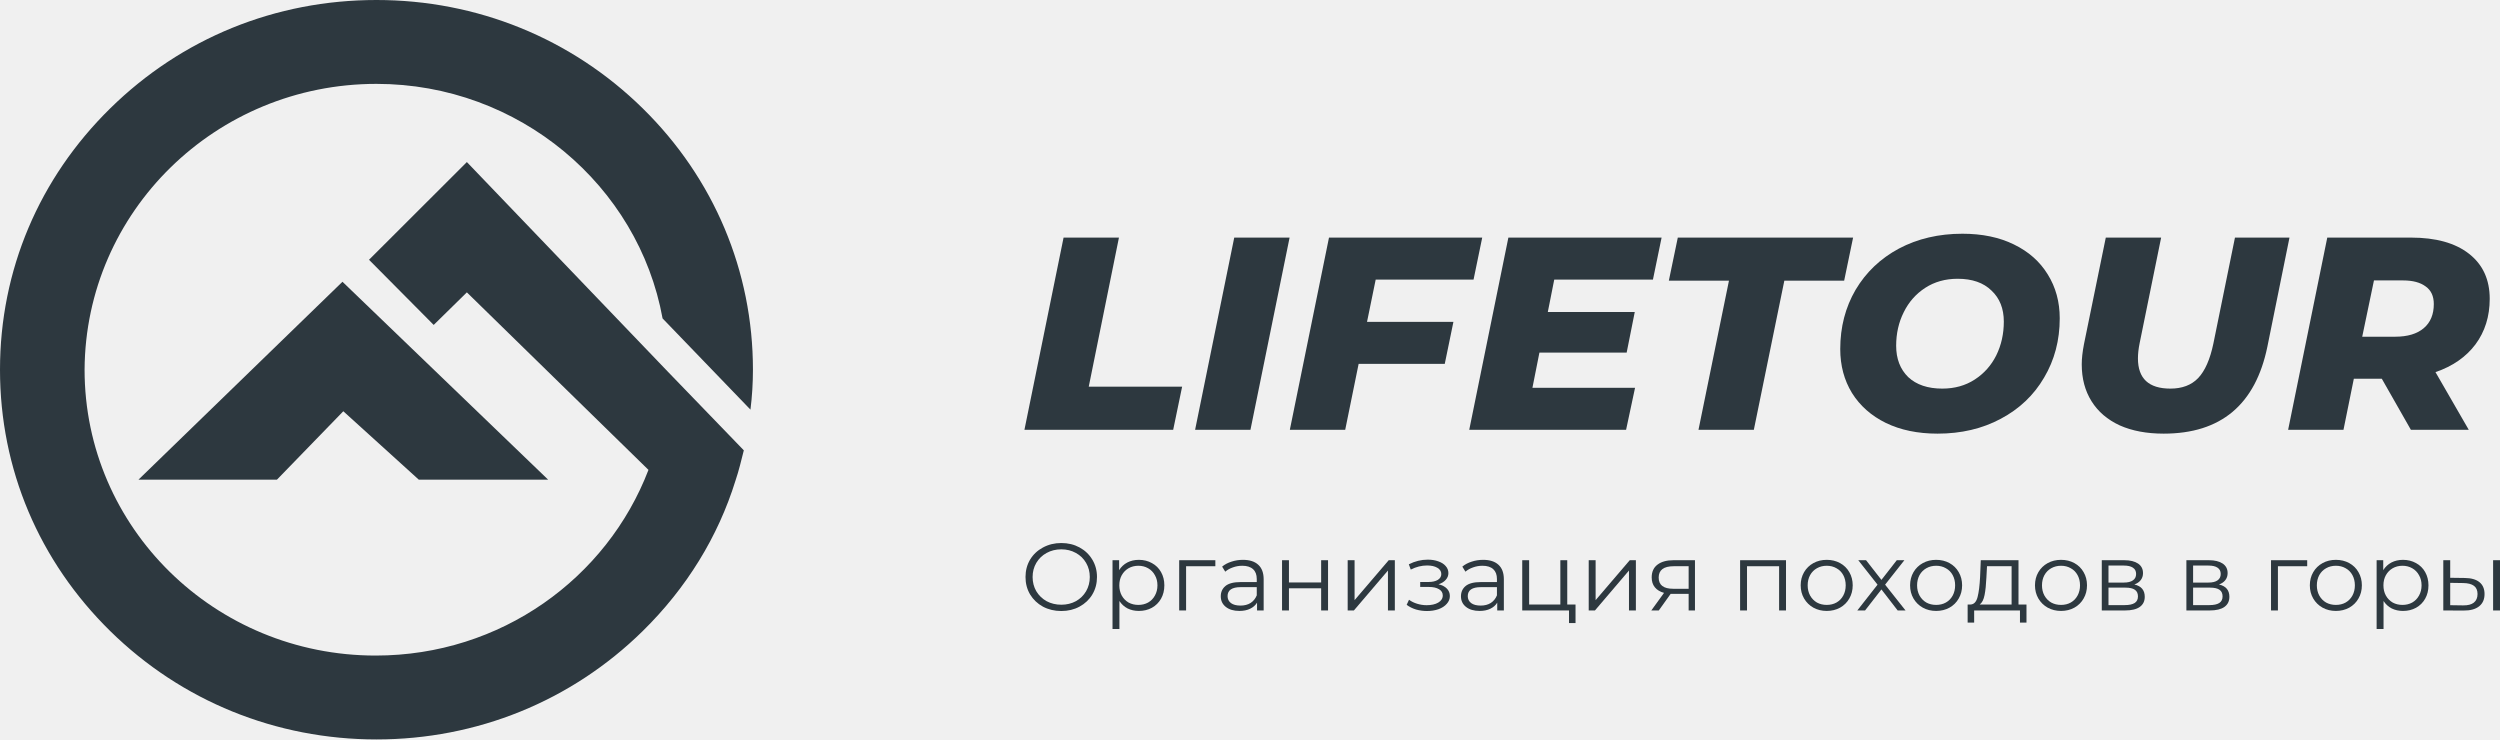
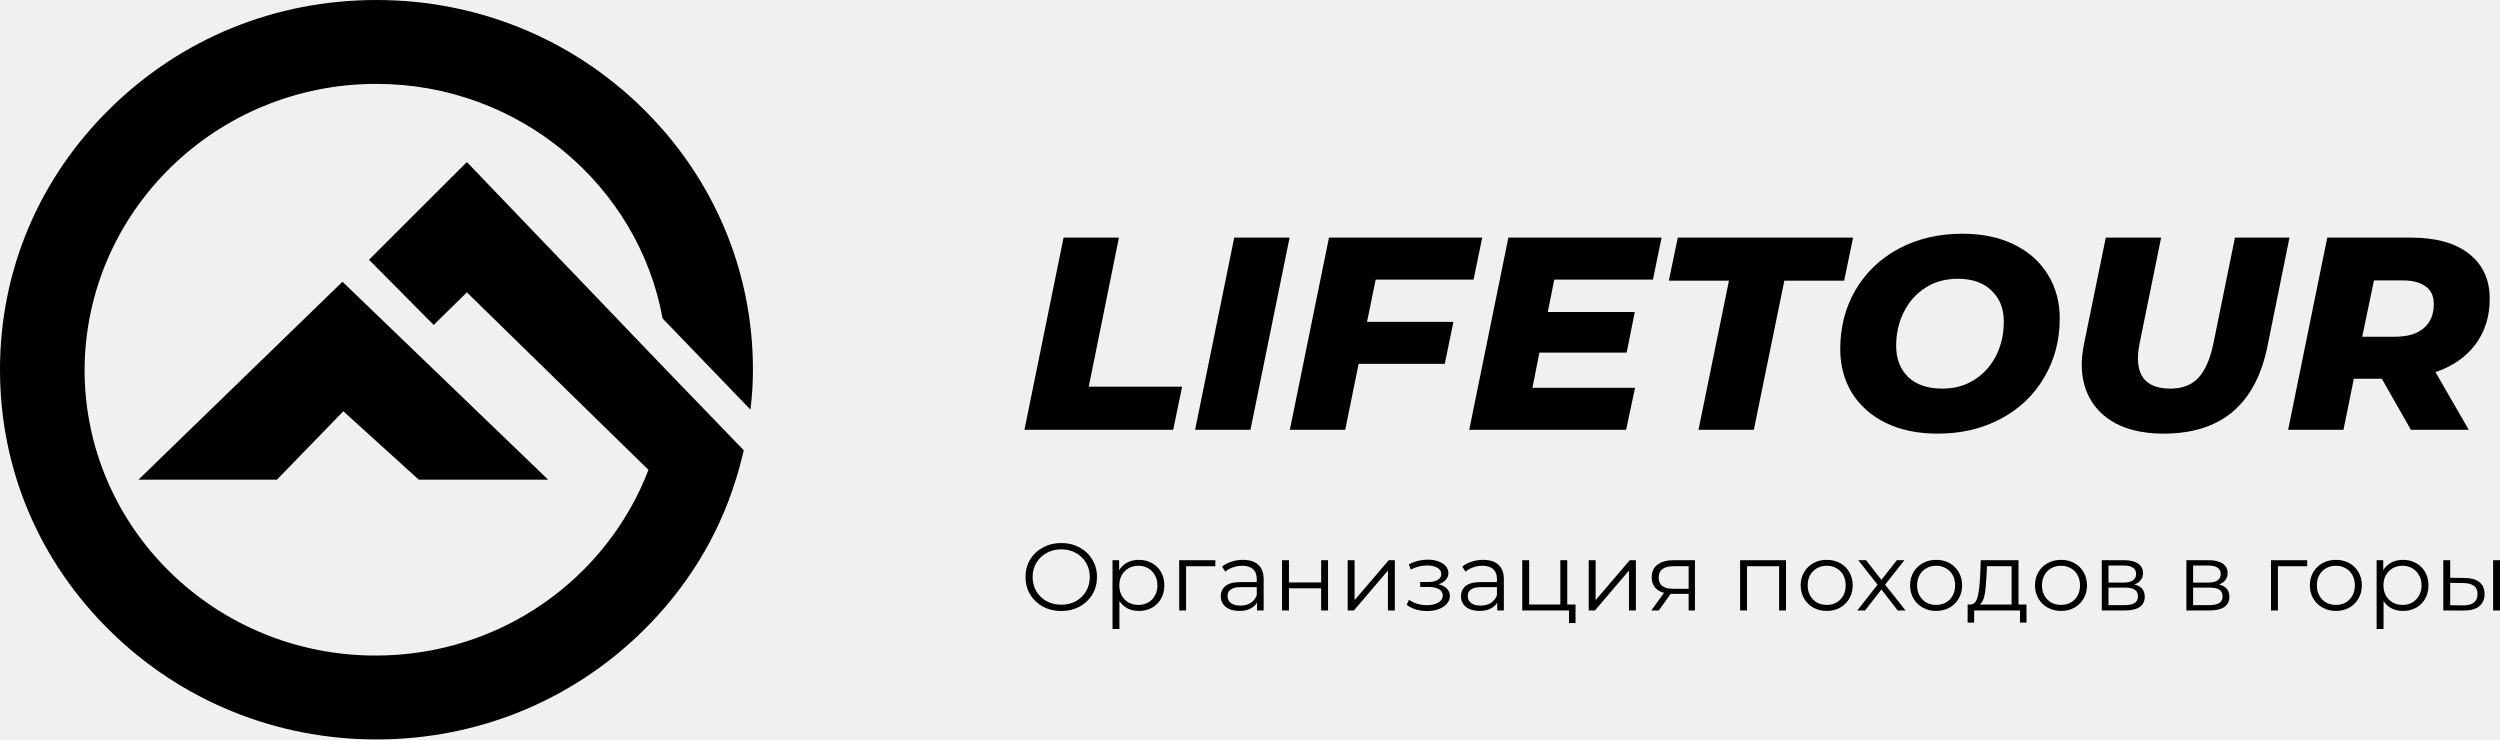
- <svg xmlns="http://www.w3.org/2000/svg" width="142" height="42" viewBox="0 0 142 42" fill="none">
+ <svg xmlns="http://www.w3.org/2000/svg" width="142" height="42" viewBox="0 0 142 42">
  <g clip-path="url(#clip0_131_2520)">
-     <path d="M15.731 27.244L19.5 23.359L23.786 27.244H31.133L19.452 16.004L7.866 27.244H15.731Z" fill="#2D383F" />
-     <path d="M26.518 9.205L20.96 14.755L24.634 18.456L26.518 16.606L36.833 26.689C34.478 32.841 28.449 37.236 21.337 37.236C12.199 37.236 4.804 29.974 4.804 21C4.851 12.026 12.246 4.764 21.384 4.764C29.485 4.764 36.268 10.546 37.634 18.086L42.626 23.267C42.72 22.526 42.767 21.74 42.767 21C42.767 15.403 40.554 10.13 36.503 6.152C32.453 2.174 27.083 0 21.384 0C15.637 0 10.315 2.174 6.264 6.152C2.214 10.13 0 15.357 0 21C0 26.643 2.214 31.87 6.264 35.848C10.315 39.826 15.685 42 21.384 42C27.083 42 32.453 39.826 36.503 35.848C38.999 33.397 40.789 30.482 41.778 27.291C41.967 26.736 42.108 26.134 42.249 25.579L37.916 21.093L26.518 9.205Z" fill="#2D383F" />
-     <path d="M60.411 13.495H63.556L61.841 21.963H67.145L66.637 24.412H58.188L60.411 13.495Z" fill="#2D383F" />
-     <path d="M70.105 13.495H73.249L71.026 24.412H67.882L70.105 13.495Z" fill="#2D383F" />
-     <path d="M78.139 15.881L77.647 18.283H82.554L82.062 20.669H77.17L76.408 24.412H73.263L75.487 13.495H84.19L83.698 15.881H78.139Z" fill="#2D383F" />
-     <path d="M88.281 15.881L87.916 17.721H92.855L92.394 20.029H87.439L87.042 22.026H92.871L92.362 24.412H83.453L85.676 13.495H94.379L93.887 15.881H88.281Z" fill="#2D383F" />
-     <path d="M98.205 15.943H94.79L95.299 13.495H105.256L104.748 15.943H101.35L99.618 24.412H96.474L98.205 15.943Z" fill="#2D383F" />
-     <path d="M110.053 24.631C108.93 24.631 107.951 24.428 107.115 24.022C106.289 23.617 105.648 23.05 105.193 22.322C104.748 21.594 104.526 20.762 104.526 19.827C104.526 18.579 104.817 17.456 105.399 16.458C105.992 15.46 106.813 14.68 107.861 14.118C108.92 13.557 110.122 13.276 111.466 13.276C112.588 13.276 113.563 13.479 114.388 13.884C115.225 14.29 115.865 14.857 116.31 15.584C116.765 16.312 116.993 17.144 116.993 18.08C116.993 19.328 116.697 20.451 116.104 21.449C115.521 22.447 114.701 23.227 113.642 23.788C112.594 24.35 111.397 24.631 110.053 24.631ZM110.323 22.073C111.021 22.073 111.636 21.901 112.165 21.558C112.694 21.215 113.102 20.757 113.388 20.185C113.674 19.603 113.817 18.964 113.817 18.267C113.817 17.529 113.584 16.941 113.118 16.505C112.663 16.058 112.022 15.834 111.196 15.834C110.497 15.834 109.883 16.006 109.354 16.349C108.825 16.692 108.417 17.154 108.131 17.737C107.845 18.309 107.702 18.943 107.702 19.64C107.702 20.378 107.93 20.971 108.385 21.418C108.851 21.854 109.497 22.073 110.323 22.073Z" fill="#2D383F" />
-     <path d="M122.896 24.631C121.933 24.631 121.102 24.474 120.403 24.163C119.704 23.84 119.169 23.383 118.799 22.79C118.428 22.197 118.243 21.501 118.243 20.7C118.243 20.367 118.285 19.983 118.37 19.546L119.609 13.495H122.753L121.53 19.499C121.467 19.811 121.435 20.097 121.435 20.357C121.435 21.501 122.049 22.073 123.277 22.073C123.944 22.073 124.469 21.875 124.85 21.48C125.241 21.074 125.533 20.414 125.723 19.499L126.946 13.495H130.043L128.788 19.686C128.111 22.982 126.147 24.631 122.896 24.631Z" fill="#2D383F" />
-     <path d="M141.416 16.973C141.416 17.971 141.146 18.834 140.606 19.562C140.066 20.279 139.309 20.804 138.335 21.137L140.225 24.412H136.938L135.286 21.511H133.698L133.11 24.412H129.966L132.189 13.495H136.938C138.357 13.495 139.458 13.801 140.241 14.415C141.025 15.028 141.416 15.881 141.416 16.973ZM138.24 17.269C138.24 16.822 138.087 16.489 137.779 16.271C137.472 16.042 137.044 15.928 136.493 15.928H134.841L134.174 19.125H136.048C136.747 19.125 137.287 18.964 137.668 18.641C138.049 18.319 138.24 17.861 138.24 17.269Z" fill="#2D383F" />
-     <path d="M60.282 34.706C59.899 34.706 59.551 34.623 59.238 34.457C58.928 34.287 58.685 34.055 58.508 33.762C58.335 33.469 58.249 33.14 58.249 32.775C58.249 32.41 58.335 32.081 58.508 31.788C58.685 31.495 58.928 31.265 59.238 31.099C59.551 30.929 59.899 30.844 60.282 30.844C60.665 30.844 61.009 30.927 61.315 31.093C61.624 31.26 61.867 31.491 62.044 31.788C62.221 32.081 62.309 32.41 62.309 32.775C62.309 33.14 62.221 33.471 62.044 33.768C61.867 34.061 61.624 34.29 61.315 34.457C61.009 34.623 60.665 34.706 60.282 34.706ZM60.282 34.348C60.587 34.348 60.864 34.281 61.11 34.148C61.357 34.01 61.55 33.822 61.69 33.583C61.83 33.341 61.9 33.072 61.9 32.775C61.9 32.478 61.83 32.211 61.69 31.972C61.55 31.73 61.357 31.542 61.11 31.408C60.864 31.27 60.587 31.202 60.282 31.202C59.976 31.202 59.698 31.27 59.447 31.408C59.201 31.542 59.006 31.73 58.862 31.972C58.722 32.211 58.652 32.478 58.652 32.775C58.652 33.072 58.722 33.341 58.862 33.583C59.006 33.822 59.201 34.01 59.447 34.148C59.698 34.281 59.976 34.348 60.282 34.348Z" fill="#2D383F" />
-     <path d="M64.688 31.799C64.96 31.799 65.207 31.86 65.428 31.983C65.649 32.102 65.822 32.272 65.947 32.493C66.072 32.714 66.135 32.965 66.135 33.247C66.135 33.533 66.072 33.786 65.947 34.007C65.822 34.227 65.649 34.399 65.428 34.522C65.21 34.641 64.964 34.701 64.688 34.701C64.452 34.701 64.238 34.654 64.047 34.56C63.859 34.462 63.704 34.321 63.583 34.137V35.726H63.191V31.82H63.566V32.384C63.684 32.196 63.839 32.052 64.03 31.95C64.225 31.849 64.445 31.799 64.688 31.799ZM64.66 34.359C64.862 34.359 65.047 34.314 65.212 34.224C65.378 34.129 65.507 33.997 65.599 33.827C65.695 33.657 65.743 33.464 65.743 33.247C65.743 33.03 65.695 32.838 65.599 32.672C65.507 32.502 65.378 32.37 65.212 32.276C65.047 32.182 64.862 32.135 64.66 32.135C64.454 32.135 64.268 32.182 64.102 32.276C63.94 32.37 63.811 32.502 63.715 32.672C63.623 32.838 63.577 33.03 63.577 33.247C63.577 33.464 63.623 33.657 63.715 33.827C63.811 33.997 63.94 34.129 64.102 34.224C64.268 34.314 64.454 34.359 64.66 34.359Z" fill="#2D383F" />
-     <path d="M69.032 32.162H67.37V34.674H66.978V31.82H69.032V32.162Z" fill="#2D383F" />
-     <path d="M70.599 31.799C70.978 31.799 71.269 31.892 71.472 32.081C71.674 32.265 71.776 32.54 71.776 32.905V34.674H71.4V34.229C71.312 34.377 71.181 34.493 71.008 34.576C70.839 34.659 70.636 34.701 70.4 34.701C70.076 34.701 69.819 34.625 69.627 34.473C69.436 34.321 69.34 34.12 69.34 33.871C69.34 33.629 69.428 33.433 69.605 33.285C69.785 33.137 70.071 33.062 70.461 33.062H71.384V32.889C71.384 32.643 71.314 32.457 71.174 32.33C71.034 32.2 70.829 32.135 70.561 32.135C70.376 32.135 70.2 32.166 70.03 32.227C69.861 32.285 69.715 32.366 69.594 32.471L69.417 32.184C69.564 32.061 69.741 31.967 69.947 31.902C70.154 31.833 70.371 31.799 70.599 31.799ZM70.461 34.397C70.682 34.397 70.872 34.348 71.03 34.251C71.188 34.149 71.306 34.005 71.384 33.817V33.35H70.472C69.975 33.35 69.726 33.52 69.726 33.86C69.726 34.026 69.791 34.158 69.92 34.256C70.049 34.35 70.229 34.397 70.461 34.397Z" fill="#2D383F" />
-     <path d="M72.82 31.82H73.212V33.084H75.041V31.82H75.433V34.674H75.041V33.415H73.212V34.674H72.82V31.82Z" fill="#2D383F" />
-     <path d="M76.548 31.82H76.94V34.088L78.879 31.82H79.227V34.674H78.835V32.406L76.901 34.674H76.548V31.82Z" fill="#2D383F" />
-     <path d="M81.706 33.187C81.912 33.234 82.07 33.316 82.181 33.431C82.295 33.547 82.352 33.688 82.352 33.855C82.352 34.021 82.293 34.169 82.175 34.299C82.061 34.43 81.904 34.531 81.706 34.603C81.507 34.672 81.288 34.706 81.048 34.706C80.838 34.706 80.632 34.677 80.43 34.62C80.227 34.558 80.05 34.469 79.899 34.354L80.032 34.066C80.164 34.164 80.319 34.24 80.496 34.294C80.673 34.348 80.851 34.375 81.032 34.375C81.3 34.375 81.52 34.327 81.689 34.229C81.862 34.128 81.949 33.992 81.949 33.822C81.949 33.67 81.879 33.553 81.739 33.469C81.599 33.383 81.407 33.339 81.164 33.339H80.667V33.057H81.142C81.359 33.057 81.534 33.017 81.667 32.938C81.799 32.855 81.866 32.744 81.866 32.607C81.866 32.455 81.79 32.336 81.639 32.249C81.492 32.162 81.299 32.119 81.059 32.119C80.746 32.119 80.437 32.196 80.131 32.352L80.021 32.053C80.367 31.876 80.726 31.788 81.098 31.788C81.319 31.788 81.518 31.82 81.695 31.885C81.875 31.947 82.015 32.035 82.114 32.151C82.218 32.267 82.269 32.401 82.269 32.553C82.269 32.697 82.218 32.826 82.114 32.938C82.015 33.05 81.879 33.133 81.706 33.187Z" fill="#2D383F" />
-     <path d="M84.242 31.799C84.621 31.799 84.912 31.892 85.115 32.081C85.317 32.265 85.419 32.54 85.419 32.905V34.674H85.043V34.229C84.955 34.377 84.824 34.493 84.651 34.576C84.481 34.659 84.279 34.701 84.043 34.701C83.719 34.701 83.461 34.625 83.27 34.473C83.078 34.321 82.983 34.12 82.983 33.871C82.983 33.629 83.071 33.433 83.248 33.285C83.428 33.137 83.714 33.062 84.104 33.062H85.026V32.889C85.026 32.643 84.957 32.457 84.817 32.33C84.677 32.2 84.472 32.135 84.203 32.135C84.019 32.135 83.843 32.166 83.673 32.227C83.504 32.285 83.358 32.366 83.237 32.471L83.06 32.184C83.207 32.061 83.384 31.967 83.59 31.902C83.796 31.833 84.014 31.799 84.242 31.799ZM84.104 34.397C84.325 34.397 84.515 34.348 84.673 34.251C84.831 34.149 84.949 34.005 85.026 33.817V33.35H84.115C83.618 33.35 83.369 33.52 83.369 33.86C83.369 34.026 83.434 34.158 83.563 34.256C83.692 34.35 83.872 34.397 84.104 34.397Z" fill="#2D383F" />
-     <path d="M89.49 34.337V35.39H89.12V34.674H86.463V31.82H86.855V34.337H88.628V31.82H89.02V34.337H89.49Z" fill="#2D383F" />
-     <path d="M90.239 31.82H90.631V34.088L92.57 31.82H92.918V34.674H92.526V32.406L90.593 34.674H90.239V31.82Z" fill="#2D383F" />
-     <path d="M96.274 31.82V34.674H95.915V33.73H94.893L94.219 34.674H93.794L94.517 33.675C94.293 33.614 94.12 33.509 93.998 33.361C93.876 33.213 93.816 33.025 93.816 32.797C93.816 32.478 93.926 32.236 94.147 32.07C94.368 31.903 94.67 31.82 95.053 31.82H96.274ZM94.213 32.808C94.213 33.231 94.488 33.442 95.037 33.442H95.915V32.162H95.064C94.497 32.162 94.213 32.377 94.213 32.808Z" fill="#2D383F" />
-     <path d="M101.445 31.82V34.674H101.053V32.162H99.23V34.674H98.838V31.82H101.445Z" fill="#2D383F" />
-     <path d="M103.759 34.701C103.479 34.701 103.227 34.639 103.002 34.516C102.778 34.39 102.601 34.216 102.472 33.996C102.343 33.775 102.279 33.525 102.279 33.247C102.279 32.968 102.343 32.719 102.472 32.498C102.601 32.278 102.778 32.106 103.002 31.983C103.227 31.86 103.479 31.799 103.759 31.799C104.039 31.799 104.291 31.86 104.516 31.983C104.74 32.106 104.915 32.278 105.041 32.498C105.169 32.719 105.234 32.968 105.234 33.247C105.234 33.525 105.169 33.775 105.041 33.996C104.915 34.216 104.74 34.39 104.516 34.516C104.291 34.639 104.039 34.701 103.759 34.701ZM103.759 34.359C103.965 34.359 104.149 34.314 104.311 34.224C104.477 34.129 104.606 33.997 104.698 33.827C104.79 33.657 104.836 33.464 104.836 33.247C104.836 33.03 104.79 32.837 104.698 32.666C104.606 32.496 104.477 32.366 104.311 32.276C104.149 32.182 103.965 32.135 103.759 32.135C103.553 32.135 103.367 32.182 103.201 32.276C103.039 32.366 102.91 32.496 102.814 32.666C102.722 32.837 102.676 33.03 102.676 33.247C102.676 33.464 102.722 33.657 102.814 33.827C102.91 33.997 103.039 34.129 103.201 34.224C103.367 34.314 103.553 34.359 103.759 34.359Z" fill="#2D383F" />
-     <path d="M107.787 34.674L106.865 33.48L105.936 34.674H105.495L106.644 33.209L105.55 31.82H105.992L106.865 32.938L107.737 31.82H108.168L107.074 33.209L108.234 34.674H107.787Z" fill="#2D383F" />
-     <path d="M109.974 34.701C109.694 34.701 109.441 34.639 109.217 34.516C108.992 34.39 108.815 34.216 108.686 33.996C108.558 33.775 108.493 33.525 108.493 33.247C108.493 32.968 108.558 32.719 108.686 32.498C108.815 32.278 108.992 32.106 109.217 31.983C109.441 31.86 109.694 31.799 109.974 31.799C110.253 31.799 110.506 31.86 110.73 31.983C110.955 32.106 111.13 32.278 111.255 32.498C111.384 32.719 111.448 32.968 111.448 33.247C111.448 33.525 111.384 33.775 111.255 33.996C111.13 34.216 110.955 34.39 110.73 34.516C110.506 34.639 110.253 34.701 109.974 34.701ZM109.974 34.359C110.18 34.359 110.364 34.314 110.526 34.224C110.692 34.129 110.821 33.997 110.913 33.827C111.005 33.657 111.051 33.464 111.051 33.247C111.051 33.03 111.005 32.837 110.913 32.666C110.821 32.496 110.692 32.366 110.526 32.276C110.364 32.182 110.18 32.135 109.974 32.135C109.767 32.135 109.581 32.182 109.416 32.276C109.254 32.366 109.125 32.496 109.029 32.666C108.937 32.837 108.891 33.03 108.891 33.247C108.891 33.464 108.937 33.657 109.029 33.827C109.125 33.997 109.254 34.129 109.416 34.224C109.581 34.314 109.767 34.359 109.974 34.359Z" fill="#2D383F" />
-     <path d="M115.104 34.337V35.363H114.734V34.674H112.132V35.363H111.762V34.337H111.928C112.123 34.327 112.256 34.185 112.326 33.914C112.396 33.643 112.444 33.263 112.469 32.775L112.508 31.82H114.651V34.337H115.104ZM112.828 32.797C112.81 33.202 112.775 33.536 112.723 33.8C112.672 34.061 112.58 34.24 112.447 34.337H114.259V32.162H112.862L112.828 32.797Z" fill="#2D383F" />
-     <path d="M117.067 34.701C116.788 34.701 116.535 34.639 116.311 34.516C116.086 34.39 115.909 34.216 115.78 33.996C115.651 33.775 115.587 33.525 115.587 33.247C115.587 32.968 115.651 32.719 115.78 32.498C115.909 32.278 116.086 32.106 116.311 31.983C116.535 31.86 116.788 31.799 117.067 31.799C117.347 31.799 117.6 31.86 117.824 31.983C118.049 32.106 118.224 32.278 118.349 32.498C118.478 32.719 118.542 32.968 118.542 33.247C118.542 33.525 118.478 33.775 118.349 33.996C118.224 34.216 118.049 34.39 117.824 34.516C117.6 34.639 117.347 34.701 117.067 34.701ZM117.067 34.359C117.274 34.359 117.458 34.314 117.62 34.224C117.786 34.129 117.914 33.997 118.006 33.827C118.099 33.657 118.145 33.464 118.145 33.247C118.145 33.03 118.099 32.837 118.006 32.666C117.914 32.496 117.786 32.366 117.62 32.276C117.458 32.182 117.274 32.135 117.067 32.135C116.861 32.135 116.675 32.182 116.509 32.276C116.347 32.366 116.219 32.496 116.123 32.666C116.031 32.837 115.985 33.03 115.985 33.247C115.985 33.464 116.031 33.657 116.123 33.827C116.219 33.997 116.347 34.129 116.509 34.224C116.675 34.314 116.861 34.359 117.067 34.359Z" fill="#2D383F" />
-     <path d="M121.231 33.198C121.625 33.289 121.822 33.522 121.822 33.898C121.822 34.148 121.728 34.339 121.54 34.473C121.353 34.607 121.073 34.674 120.701 34.674H119.381V31.82H120.662C120.994 31.82 121.253 31.884 121.441 32.01C121.629 32.137 121.723 32.318 121.723 32.553C121.723 32.708 121.679 32.842 121.59 32.954C121.505 33.062 121.386 33.144 121.231 33.198ZM119.762 33.09H120.635C120.859 33.09 121.03 33.048 121.148 32.965C121.27 32.882 121.331 32.761 121.331 32.601C121.331 32.442 121.27 32.323 121.148 32.243C121.03 32.164 120.859 32.124 120.635 32.124H119.762V33.09ZM120.684 34.37C120.935 34.37 121.122 34.33 121.248 34.251C121.373 34.171 121.436 34.046 121.436 33.876C121.436 33.706 121.378 33.581 121.264 33.502C121.15 33.419 120.97 33.377 120.723 33.377H119.762V34.37H120.684Z" fill="#2D383F" />
-     <path d="M126.038 33.198C126.432 33.289 126.629 33.522 126.629 33.898C126.629 34.148 126.535 34.339 126.347 34.473C126.159 34.607 125.879 34.674 125.507 34.674H124.187V31.82H125.469C125.8 31.82 126.06 31.884 126.248 32.01C126.435 32.137 126.529 32.318 126.529 32.553C126.529 32.708 126.485 32.842 126.397 32.954C126.312 33.062 126.192 33.144 126.038 33.198ZM124.568 33.09H125.441C125.666 33.09 125.837 33.048 125.955 32.965C126.076 32.882 126.137 32.761 126.137 32.601C126.137 32.442 126.076 32.323 125.955 32.243C125.837 32.164 125.666 32.124 125.441 32.124H124.568V33.09ZM125.491 34.37C125.741 34.37 125.929 34.33 126.054 34.251C126.179 34.171 126.242 34.046 126.242 33.876C126.242 33.706 126.185 33.581 126.071 33.502C125.957 33.419 125.776 33.377 125.529 33.377H124.568V34.37H125.491Z" fill="#2D383F" />
-     <path d="M131.049 32.162H129.386V34.674H128.994V31.82H131.049V32.162Z" fill="#2D383F" />
-     <path d="M132.679 34.701C132.399 34.701 132.147 34.639 131.923 34.516C131.698 34.39 131.521 34.216 131.392 33.996C131.263 33.775 131.199 33.525 131.199 33.247C131.199 32.968 131.263 32.719 131.392 32.498C131.521 32.278 131.698 32.106 131.923 31.983C132.147 31.86 132.399 31.799 132.679 31.799C132.959 31.799 133.211 31.86 133.436 31.983C133.661 32.106 133.836 32.278 133.961 32.498C134.09 32.719 134.154 32.968 134.154 33.247C134.154 33.525 134.09 33.775 133.961 33.996C133.836 34.216 133.661 34.39 133.436 34.516C133.211 34.639 132.959 34.701 132.679 34.701ZM132.679 34.359C132.886 34.359 133.07 34.314 133.232 34.224C133.397 34.129 133.526 33.997 133.618 33.827C133.71 33.657 133.757 33.464 133.757 33.247C133.757 33.03 133.71 32.837 133.618 32.666C133.526 32.496 133.397 32.366 133.232 32.276C133.07 32.182 132.886 32.135 132.679 32.135C132.473 32.135 132.287 32.182 132.121 32.276C131.959 32.366 131.83 32.496 131.735 32.666C131.643 32.837 131.597 33.03 131.597 33.247C131.597 33.464 131.643 33.657 131.735 33.827C131.83 33.997 131.959 34.129 132.121 34.224C132.287 34.314 132.473 34.359 132.679 34.359Z" fill="#2D383F" />
-     <path d="M136.49 31.799C136.762 31.799 137.009 31.86 137.23 31.983C137.451 32.102 137.624 32.272 137.749 32.493C137.874 32.714 137.937 32.965 137.937 33.247C137.937 33.533 137.874 33.786 137.749 34.007C137.624 34.227 137.451 34.399 137.23 34.522C137.012 34.641 136.766 34.701 136.49 34.701C136.254 34.701 136.04 34.654 135.849 34.56C135.661 34.462 135.506 34.321 135.385 34.137V35.726H134.992V31.82H135.368V32.384C135.486 32.196 135.641 32.052 135.832 31.95C136.027 31.849 136.246 31.799 136.49 31.799ZM136.462 34.359C136.664 34.359 136.849 34.314 137.014 34.224C137.18 34.129 137.309 33.997 137.401 33.827C137.497 33.657 137.545 33.464 137.545 33.247C137.545 33.03 137.497 32.838 137.401 32.672C137.309 32.502 137.18 32.37 137.014 32.276C136.849 32.182 136.664 32.135 136.462 32.135C136.256 32.135 136.07 32.182 135.904 32.276C135.742 32.37 135.613 32.502 135.517 32.672C135.425 32.838 135.379 33.03 135.379 33.247C135.379 33.464 135.425 33.657 135.517 33.827C135.613 33.997 135.742 34.129 135.904 34.224C136.07 34.314 136.256 34.359 136.462 34.359Z" fill="#2D383F" />
-     <path d="M140 32.829C140.365 32.833 140.643 32.912 140.834 33.068C141.026 33.224 141.122 33.448 141.122 33.741C141.122 34.044 141.019 34.278 140.812 34.44C140.606 34.603 140.311 34.683 139.928 34.679L138.779 34.674V31.82H139.172V32.818L140 32.829ZM141.608 31.82H142V34.674H141.608V31.82ZM139.906 34.386C140.175 34.39 140.378 34.337 140.514 34.229C140.654 34.117 140.724 33.954 140.724 33.741C140.724 33.531 140.656 33.375 140.52 33.274C140.383 33.173 140.179 33.12 139.906 33.117L139.172 33.106V34.375L139.906 34.386Z" fill="#2D383F" />
+     <path d="M15.731 27.244L19.5 23.359L23.786 27.244H31.133L19.452 16.004L7.866 27.244H15.731Z" />
+     <path d="M26.518 9.205L20.96 14.755L24.634 18.456L26.518 16.606L36.833 26.689C34.478 32.841 28.449 37.236 21.337 37.236C12.199 37.236 4.804 29.974 4.804 21C4.851 12.026 12.246 4.764 21.384 4.764C29.485 4.764 36.268 10.546 37.634 18.086L42.626 23.267C42.72 22.526 42.767 21.74 42.767 21C42.767 15.403 40.554 10.13 36.503 6.152C32.453 2.174 27.083 0 21.384 0C15.637 0 10.315 2.174 6.264 6.152C2.214 10.13 0 15.357 0 21C0 26.643 2.214 31.87 6.264 35.848C10.315 39.826 15.685 42 21.384 42C27.083 42 32.453 39.826 36.503 35.848C38.999 33.397 40.789 30.482 41.778 27.291C41.967 26.736 42.108 26.134 42.249 25.579L37.916 21.093L26.518 9.205Z" />
+     <path d="M60.411 13.495H63.556L61.841 21.963H67.145L66.637 24.412H58.188L60.411 13.495Z" />
+     <path d="M70.105 13.495H73.249L71.026 24.412H67.882L70.105 13.495Z" />
+     <path d="M78.139 15.881L77.647 18.283H82.554L82.062 20.669H77.17L76.408 24.412H73.263L75.487 13.495H84.19L83.698 15.881H78.139Z" />
+     <path d="M88.281 15.881L87.916 17.721H92.855L92.394 20.029H87.439L87.042 22.026H92.871L92.362 24.412H83.453L85.676 13.495H94.379L93.887 15.881H88.281Z" />
+     <path d="M98.205 15.943H94.79L95.299 13.495H105.256L104.748 15.943H101.35L99.618 24.412H96.474L98.205 15.943Z" />
+     <path d="M110.053 24.631C108.93 24.631 107.951 24.428 107.115 24.022C106.289 23.617 105.648 23.05 105.193 22.322C104.748 21.594 104.526 20.762 104.526 19.827C104.526 18.579 104.817 17.456 105.399 16.458C105.992 15.46 106.813 14.68 107.861 14.118C108.92 13.557 110.122 13.276 111.466 13.276C112.588 13.276 113.563 13.479 114.388 13.884C115.225 14.29 115.865 14.857 116.31 15.584C116.765 16.312 116.993 17.144 116.993 18.08C116.993 19.328 116.697 20.451 116.104 21.449C115.521 22.447 114.701 23.227 113.642 23.788C112.594 24.35 111.397 24.631 110.053 24.631ZM110.323 22.073C111.021 22.073 111.636 21.901 112.165 21.558C112.694 21.215 113.102 20.757 113.388 20.185C113.674 19.603 113.817 18.964 113.817 18.267C113.817 17.529 113.584 16.941 113.118 16.505C112.663 16.058 112.022 15.834 111.196 15.834C110.497 15.834 109.883 16.006 109.354 16.349C108.825 16.692 108.417 17.154 108.131 17.737C107.845 18.309 107.702 18.943 107.702 19.64C107.702 20.378 107.93 20.971 108.385 21.418C108.851 21.854 109.497 22.073 110.323 22.073Z" />
+     <path d="M122.896 24.631C121.933 24.631 121.102 24.474 120.403 24.163C119.704 23.84 119.169 23.383 118.799 22.79C118.428 22.197 118.243 21.501 118.243 20.7C118.243 20.367 118.285 19.983 118.37 19.546L119.609 13.495H122.753L121.53 19.499C121.467 19.811 121.435 20.097 121.435 20.357C121.435 21.501 122.049 22.073 123.277 22.073C123.944 22.073 124.469 21.875 124.85 21.48C125.241 21.074 125.533 20.414 125.723 19.499L126.946 13.495H130.043L128.788 19.686C128.111 22.982 126.147 24.631 122.896 24.631Z" />
+     <path d="M141.416 16.973C141.416 17.971 141.146 18.834 140.606 19.562C140.066 20.279 139.309 20.804 138.335 21.137L140.225 24.412H136.938L135.286 21.511H133.698L133.11 24.412H129.966L132.189 13.495H136.938C138.357 13.495 139.458 13.801 140.241 14.415C141.025 15.028 141.416 15.881 141.416 16.973ZM138.24 17.269C138.24 16.822 138.087 16.489 137.779 16.271C137.472 16.042 137.044 15.928 136.493 15.928H134.841L134.174 19.125H136.048C136.747 19.125 137.287 18.964 137.668 18.641C138.049 18.319 138.24 17.861 138.24 17.269Z" />
+     <path d="M60.282 34.706C59.899 34.706 59.551 34.623 59.238 34.457C58.928 34.287 58.685 34.055 58.508 33.762C58.335 33.469 58.249 33.14 58.249 32.775C58.249 32.41 58.335 32.081 58.508 31.788C58.685 31.495 58.928 31.265 59.238 31.099C59.551 30.929 59.899 30.844 60.282 30.844C60.665 30.844 61.009 30.927 61.315 31.093C61.624 31.26 61.867 31.491 62.044 31.788C62.221 32.081 62.309 32.41 62.309 32.775C62.309 33.14 62.221 33.471 62.044 33.768C61.867 34.061 61.624 34.29 61.315 34.457C61.009 34.623 60.665 34.706 60.282 34.706ZM60.282 34.348C60.587 34.348 60.864 34.281 61.11 34.148C61.357 34.01 61.55 33.822 61.69 33.583C61.83 33.341 61.9 33.072 61.9 32.775C61.9 32.478 61.83 32.211 61.69 31.972C61.55 31.73 61.357 31.542 61.11 31.408C60.864 31.27 60.587 31.202 60.282 31.202C59.976 31.202 59.698 31.27 59.447 31.408C59.201 31.542 59.006 31.73 58.862 31.972C58.722 32.211 58.652 32.478 58.652 32.775C58.652 33.072 58.722 33.341 58.862 33.583C59.006 33.822 59.201 34.01 59.447 34.148C59.698 34.281 59.976 34.348 60.282 34.348Z" />
+     <path d="M64.688 31.799C64.96 31.799 65.207 31.86 65.428 31.983C65.649 32.102 65.822 32.272 65.947 32.493C66.072 32.714 66.135 32.965 66.135 33.247C66.135 33.533 66.072 33.786 65.947 34.007C65.822 34.227 65.649 34.399 65.428 34.522C65.21 34.641 64.964 34.701 64.688 34.701C64.452 34.701 64.238 34.654 64.047 34.56C63.859 34.462 63.704 34.321 63.583 34.137V35.726H63.191V31.82H63.566V32.384C63.684 32.196 63.839 32.052 64.03 31.95C64.225 31.849 64.445 31.799 64.688 31.799ZM64.66 34.359C64.862 34.359 65.047 34.314 65.212 34.224C65.378 34.129 65.507 33.997 65.599 33.827C65.695 33.657 65.743 33.464 65.743 33.247C65.743 33.03 65.695 32.838 65.599 32.672C65.507 32.502 65.378 32.37 65.212 32.276C65.047 32.182 64.862 32.135 64.66 32.135C64.454 32.135 64.268 32.182 64.102 32.276C63.94 32.37 63.811 32.502 63.715 32.672C63.623 32.838 63.577 33.03 63.577 33.247C63.577 33.464 63.623 33.657 63.715 33.827C63.811 33.997 63.94 34.129 64.102 34.224C64.268 34.314 64.454 34.359 64.66 34.359Z" />
+     <path d="M69.032 32.162H67.37V34.674H66.978V31.82H69.032V32.162Z" />
+     <path d="M70.599 31.799C70.978 31.799 71.269 31.892 71.472 32.081C71.674 32.265 71.776 32.54 71.776 32.905V34.674H71.4V34.229C71.312 34.377 71.181 34.493 71.008 34.576C70.839 34.659 70.636 34.701 70.4 34.701C70.076 34.701 69.819 34.625 69.627 34.473C69.436 34.321 69.34 34.12 69.34 33.871C69.34 33.629 69.428 33.433 69.605 33.285C69.785 33.137 70.071 33.062 70.461 33.062H71.384V32.889C71.384 32.643 71.314 32.457 71.174 32.33C71.034 32.2 70.829 32.135 70.561 32.135C70.376 32.135 70.2 32.166 70.03 32.227C69.861 32.285 69.715 32.366 69.594 32.471L69.417 32.184C69.564 32.061 69.741 31.967 69.947 31.902C70.154 31.833 70.371 31.799 70.599 31.799ZM70.461 34.397C70.682 34.397 70.872 34.348 71.03 34.251C71.188 34.149 71.306 34.005 71.384 33.817V33.35H70.472C69.975 33.35 69.726 33.52 69.726 33.86C69.726 34.026 69.791 34.158 69.92 34.256C70.049 34.35 70.229 34.397 70.461 34.397Z" />
+     <path d="M72.82 31.82H73.212V33.084H75.041V31.82H75.433V34.674H75.041V33.415H73.212V34.674H72.82V31.82Z" />
+     <path d="M76.548 31.82H76.94V34.088L78.879 31.82H79.227V34.674H78.835V32.406L76.901 34.674H76.548V31.82Z" />
+     <path d="M81.706 33.187C81.912 33.234 82.07 33.316 82.181 33.431C82.295 33.547 82.352 33.688 82.352 33.855C82.352 34.021 82.293 34.169 82.175 34.299C82.061 34.43 81.904 34.531 81.706 34.603C81.507 34.672 81.288 34.706 81.048 34.706C80.838 34.706 80.632 34.677 80.43 34.62C80.227 34.558 80.05 34.469 79.899 34.354L80.032 34.066C80.164 34.164 80.319 34.24 80.496 34.294C80.673 34.348 80.851 34.375 81.032 34.375C81.3 34.375 81.52 34.327 81.689 34.229C81.862 34.128 81.949 33.992 81.949 33.822C81.949 33.67 81.879 33.553 81.739 33.469C81.599 33.383 81.407 33.339 81.164 33.339H80.667V33.057H81.142C81.359 33.057 81.534 33.017 81.667 32.938C81.799 32.855 81.866 32.744 81.866 32.607C81.866 32.455 81.79 32.336 81.639 32.249C81.492 32.162 81.299 32.119 81.059 32.119C80.746 32.119 80.437 32.196 80.131 32.352L80.021 32.053C80.367 31.876 80.726 31.788 81.098 31.788C81.319 31.788 81.518 31.82 81.695 31.885C81.875 31.947 82.015 32.035 82.114 32.151C82.218 32.267 82.269 32.401 82.269 32.553C82.269 32.697 82.218 32.826 82.114 32.938C82.015 33.05 81.879 33.133 81.706 33.187Z" />
+     <path d="M84.242 31.799C84.621 31.799 84.912 31.892 85.115 32.081C85.317 32.265 85.419 32.54 85.419 32.905V34.674H85.043V34.229C84.955 34.377 84.824 34.493 84.651 34.576C84.481 34.659 84.279 34.701 84.043 34.701C83.719 34.701 83.461 34.625 83.27 34.473C83.078 34.321 82.983 34.12 82.983 33.871C82.983 33.629 83.071 33.433 83.248 33.285C83.428 33.137 83.714 33.062 84.104 33.062H85.026V32.889C85.026 32.643 84.957 32.457 84.817 32.33C84.677 32.2 84.472 32.135 84.203 32.135C84.019 32.135 83.843 32.166 83.673 32.227C83.504 32.285 83.358 32.366 83.237 32.471L83.06 32.184C83.207 32.061 83.384 31.967 83.59 31.902C83.796 31.833 84.014 31.799 84.242 31.799ZM84.104 34.397C84.325 34.397 84.515 34.348 84.673 34.251C84.831 34.149 84.949 34.005 85.026 33.817V33.35H84.115C83.618 33.35 83.369 33.52 83.369 33.86C83.369 34.026 83.434 34.158 83.563 34.256C83.692 34.35 83.872 34.397 84.104 34.397Z" />
+     <path d="M89.49 34.337V35.39H89.12V34.674H86.463V31.82H86.855V34.337H88.628V31.82H89.02V34.337H89.49Z" />
+     <path d="M90.239 31.82H90.631V34.088L92.57 31.82H92.918V34.674H92.526V32.406L90.593 34.674H90.239V31.82Z" />
+     <path d="M96.274 31.82V34.674H95.915V33.73H94.893L94.219 34.674H93.794L94.517 33.675C94.293 33.614 94.12 33.509 93.998 33.361C93.876 33.213 93.816 33.025 93.816 32.797C93.816 32.478 93.926 32.236 94.147 32.07C94.368 31.903 94.67 31.82 95.053 31.82H96.274ZM94.213 32.808C94.213 33.231 94.488 33.442 95.037 33.442H95.915V32.162H95.064C94.497 32.162 94.213 32.377 94.213 32.808Z" />
+     <path d="M101.445 31.82V34.674H101.053V32.162H99.23V34.674H98.838V31.82H101.445Z" />
+     <path d="M103.759 34.701C103.479 34.701 103.227 34.639 103.002 34.516C102.778 34.39 102.601 34.216 102.472 33.996C102.343 33.775 102.279 33.525 102.279 33.247C102.279 32.968 102.343 32.719 102.472 32.498C102.601 32.278 102.778 32.106 103.002 31.983C103.227 31.86 103.479 31.799 103.759 31.799C104.039 31.799 104.291 31.86 104.516 31.983C104.74 32.106 104.915 32.278 105.041 32.498C105.169 32.719 105.234 32.968 105.234 33.247C105.234 33.525 105.169 33.775 105.041 33.996C104.915 34.216 104.74 34.39 104.516 34.516C104.291 34.639 104.039 34.701 103.759 34.701ZM103.759 34.359C103.965 34.359 104.149 34.314 104.311 34.224C104.477 34.129 104.606 33.997 104.698 33.827C104.79 33.657 104.836 33.464 104.836 33.247C104.836 33.03 104.79 32.837 104.698 32.666C104.606 32.496 104.477 32.366 104.311 32.276C104.149 32.182 103.965 32.135 103.759 32.135C103.553 32.135 103.367 32.182 103.201 32.276C103.039 32.366 102.91 32.496 102.814 32.666C102.722 32.837 102.676 33.03 102.676 33.247C102.676 33.464 102.722 33.657 102.814 33.827C102.91 33.997 103.039 34.129 103.201 34.224C103.367 34.314 103.553 34.359 103.759 34.359Z" />
+     <path d="M107.787 34.674L106.865 33.48L105.936 34.674H105.495L106.644 33.209L105.55 31.82H105.992L106.865 32.938L107.737 31.82H108.168L107.074 33.209L108.234 34.674H107.787Z" />
+     <path d="M109.974 34.701C109.694 34.701 109.441 34.639 109.217 34.516C108.992 34.39 108.815 34.216 108.686 33.996C108.558 33.775 108.493 33.525 108.493 33.247C108.493 32.968 108.558 32.719 108.686 32.498C108.815 32.278 108.992 32.106 109.217 31.983C109.441 31.86 109.694 31.799 109.974 31.799C110.253 31.799 110.506 31.86 110.73 31.983C110.955 32.106 111.13 32.278 111.255 32.498C111.384 32.719 111.448 32.968 111.448 33.247C111.448 33.525 111.384 33.775 111.255 33.996C111.13 34.216 110.955 34.39 110.73 34.516C110.506 34.639 110.253 34.701 109.974 34.701ZM109.974 34.359C110.18 34.359 110.364 34.314 110.526 34.224C110.692 34.129 110.821 33.997 110.913 33.827C111.005 33.657 111.051 33.464 111.051 33.247C111.051 33.03 111.005 32.837 110.913 32.666C110.821 32.496 110.692 32.366 110.526 32.276C110.364 32.182 110.18 32.135 109.974 32.135C109.767 32.135 109.581 32.182 109.416 32.276C109.254 32.366 109.125 32.496 109.029 32.666C108.937 32.837 108.891 33.03 108.891 33.247C108.891 33.464 108.937 33.657 109.029 33.827C109.125 33.997 109.254 34.129 109.416 34.224C109.581 34.314 109.767 34.359 109.974 34.359Z" />
+     <path d="M115.104 34.337V35.363H114.734V34.674H112.132V35.363H111.762V34.337H111.928C112.123 34.327 112.256 34.185 112.326 33.914C112.396 33.643 112.444 33.263 112.469 32.775L112.508 31.82H114.651V34.337H115.104ZM112.828 32.797C112.81 33.202 112.775 33.536 112.723 33.8C112.672 34.061 112.58 34.24 112.447 34.337H114.259V32.162H112.862L112.828 32.797Z" />
+     <path d="M117.067 34.701C116.788 34.701 116.535 34.639 116.311 34.516C116.086 34.39 115.909 34.216 115.78 33.996C115.651 33.775 115.587 33.525 115.587 33.247C115.587 32.968 115.651 32.719 115.78 32.498C115.909 32.278 116.086 32.106 116.311 31.983C116.535 31.86 116.788 31.799 117.067 31.799C117.347 31.799 117.6 31.86 117.824 31.983C118.049 32.106 118.224 32.278 118.349 32.498C118.478 32.719 118.542 32.968 118.542 33.247C118.542 33.525 118.478 33.775 118.349 33.996C118.224 34.216 118.049 34.39 117.824 34.516C117.6 34.639 117.347 34.701 117.067 34.701ZM117.067 34.359C117.274 34.359 117.458 34.314 117.62 34.224C117.786 34.129 117.914 33.997 118.006 33.827C118.099 33.657 118.145 33.464 118.145 33.247C118.145 33.03 118.099 32.837 118.006 32.666C117.914 32.496 117.786 32.366 117.62 32.276C117.458 32.182 117.274 32.135 117.067 32.135C116.861 32.135 116.675 32.182 116.509 32.276C116.347 32.366 116.219 32.496 116.123 32.666C116.031 32.837 115.985 33.03 115.985 33.247C115.985 33.464 116.031 33.657 116.123 33.827C116.219 33.997 116.347 34.129 116.509 34.224C116.675 34.314 116.861 34.359 117.067 34.359Z" />
+     <path d="M121.231 33.198C121.625 33.289 121.822 33.522 121.822 33.898C121.822 34.148 121.728 34.339 121.54 34.473C121.353 34.607 121.073 34.674 120.701 34.674H119.381V31.82H120.662C120.994 31.82 121.253 31.884 121.441 32.01C121.629 32.137 121.723 32.318 121.723 32.553C121.723 32.708 121.679 32.842 121.59 32.954C121.505 33.062 121.386 33.144 121.231 33.198ZM119.762 33.09H120.635C120.859 33.09 121.03 33.048 121.148 32.965C121.27 32.882 121.331 32.761 121.331 32.601C121.331 32.442 121.27 32.323 121.148 32.243C121.03 32.164 120.859 32.124 120.635 32.124H119.762V33.09ZM120.684 34.37C120.935 34.37 121.122 34.33 121.248 34.251C121.373 34.171 121.436 34.046 121.436 33.876C121.436 33.706 121.378 33.581 121.264 33.502C121.15 33.419 120.97 33.377 120.723 33.377H119.762V34.37H120.684Z" />
+     <path d="M126.038 33.198C126.432 33.289 126.629 33.522 126.629 33.898C126.629 34.148 126.535 34.339 126.347 34.473C126.159 34.607 125.879 34.674 125.507 34.674H124.187V31.82H125.469C125.8 31.82 126.06 31.884 126.248 32.01C126.435 32.137 126.529 32.318 126.529 32.553C126.529 32.708 126.485 32.842 126.397 32.954C126.312 33.062 126.192 33.144 126.038 33.198ZM124.568 33.09H125.441C125.666 33.09 125.837 33.048 125.955 32.965C126.076 32.882 126.137 32.761 126.137 32.601C126.137 32.442 126.076 32.323 125.955 32.243C125.837 32.164 125.666 32.124 125.441 32.124H124.568V33.09ZM125.491 34.37C125.741 34.37 125.929 34.33 126.054 34.251C126.179 34.171 126.242 34.046 126.242 33.876C126.242 33.706 126.185 33.581 126.071 33.502C125.957 33.419 125.776 33.377 125.529 33.377H124.568V34.37H125.491Z" />
+     <path d="M131.049 32.162H129.386V34.674H128.994V31.82H131.049V32.162Z" />
+     <path d="M132.679 34.701C132.399 34.701 132.147 34.639 131.923 34.516C131.698 34.39 131.521 34.216 131.392 33.996C131.263 33.775 131.199 33.525 131.199 33.247C131.199 32.968 131.263 32.719 131.392 32.498C131.521 32.278 131.698 32.106 131.923 31.983C132.147 31.86 132.399 31.799 132.679 31.799C132.959 31.799 133.211 31.86 133.436 31.983C133.661 32.106 133.836 32.278 133.961 32.498C134.09 32.719 134.154 32.968 134.154 33.247C134.154 33.525 134.09 33.775 133.961 33.996C133.836 34.216 133.661 34.39 133.436 34.516C133.211 34.639 132.959 34.701 132.679 34.701ZM132.679 34.359C132.886 34.359 133.07 34.314 133.232 34.224C133.397 34.129 133.526 33.997 133.618 33.827C133.71 33.657 133.757 33.464 133.757 33.247C133.757 33.03 133.71 32.837 133.618 32.666C133.526 32.496 133.397 32.366 133.232 32.276C133.07 32.182 132.886 32.135 132.679 32.135C132.473 32.135 132.287 32.182 132.121 32.276C131.959 32.366 131.83 32.496 131.735 32.666C131.643 32.837 131.597 33.03 131.597 33.247C131.597 33.464 131.643 33.657 131.735 33.827C131.83 33.997 131.959 34.129 132.121 34.224C132.287 34.314 132.473 34.359 132.679 34.359Z" />
+     <path d="M136.49 31.799C136.762 31.799 137.009 31.86 137.23 31.983C137.451 32.102 137.624 32.272 137.749 32.493C137.874 32.714 137.937 32.965 137.937 33.247C137.937 33.533 137.874 33.786 137.749 34.007C137.624 34.227 137.451 34.399 137.23 34.522C137.012 34.641 136.766 34.701 136.49 34.701C136.254 34.701 136.04 34.654 135.849 34.56C135.661 34.462 135.506 34.321 135.385 34.137V35.726H134.992V31.82H135.368V32.384C135.486 32.196 135.641 32.052 135.832 31.95C136.027 31.849 136.246 31.799 136.49 31.799ZM136.462 34.359C136.664 34.359 136.849 34.314 137.014 34.224C137.18 34.129 137.309 33.997 137.401 33.827C137.497 33.657 137.545 33.464 137.545 33.247C137.545 33.03 137.497 32.838 137.401 32.672C137.309 32.502 137.18 32.37 137.014 32.276C136.849 32.182 136.664 32.135 136.462 32.135C136.256 32.135 136.07 32.182 135.904 32.276C135.742 32.37 135.613 32.502 135.517 32.672C135.425 32.838 135.379 33.03 135.379 33.247C135.379 33.464 135.425 33.657 135.517 33.827C135.613 33.997 135.742 34.129 135.904 34.224C136.07 34.314 136.256 34.359 136.462 34.359Z" />
+     <path d="M140 32.829C140.365 32.833 140.643 32.912 140.834 33.068C141.026 33.224 141.122 33.448 141.122 33.741C141.122 34.044 141.019 34.278 140.812 34.44C140.606 34.603 140.311 34.683 139.928 34.679L138.779 34.674V31.82H139.172V32.818L140 32.829ZM141.608 31.82H142V34.674H141.608V31.82ZM139.906 34.386C140.175 34.39 140.378 34.337 140.514 34.229C140.654 34.117 140.724 33.954 140.724 33.741C140.724 33.531 140.656 33.375 140.52 33.274C140.383 33.173 140.179 33.12 139.906 33.117L139.172 33.106V34.375L139.906 34.386Z" />
  </g>
  <defs>
    <clipPath id="clip0_131_2520">
-       <rect width="142" height="42" fill="white" />
+       <rect width="142" height="42" />
    </clipPath>
  </defs>
</svg>
